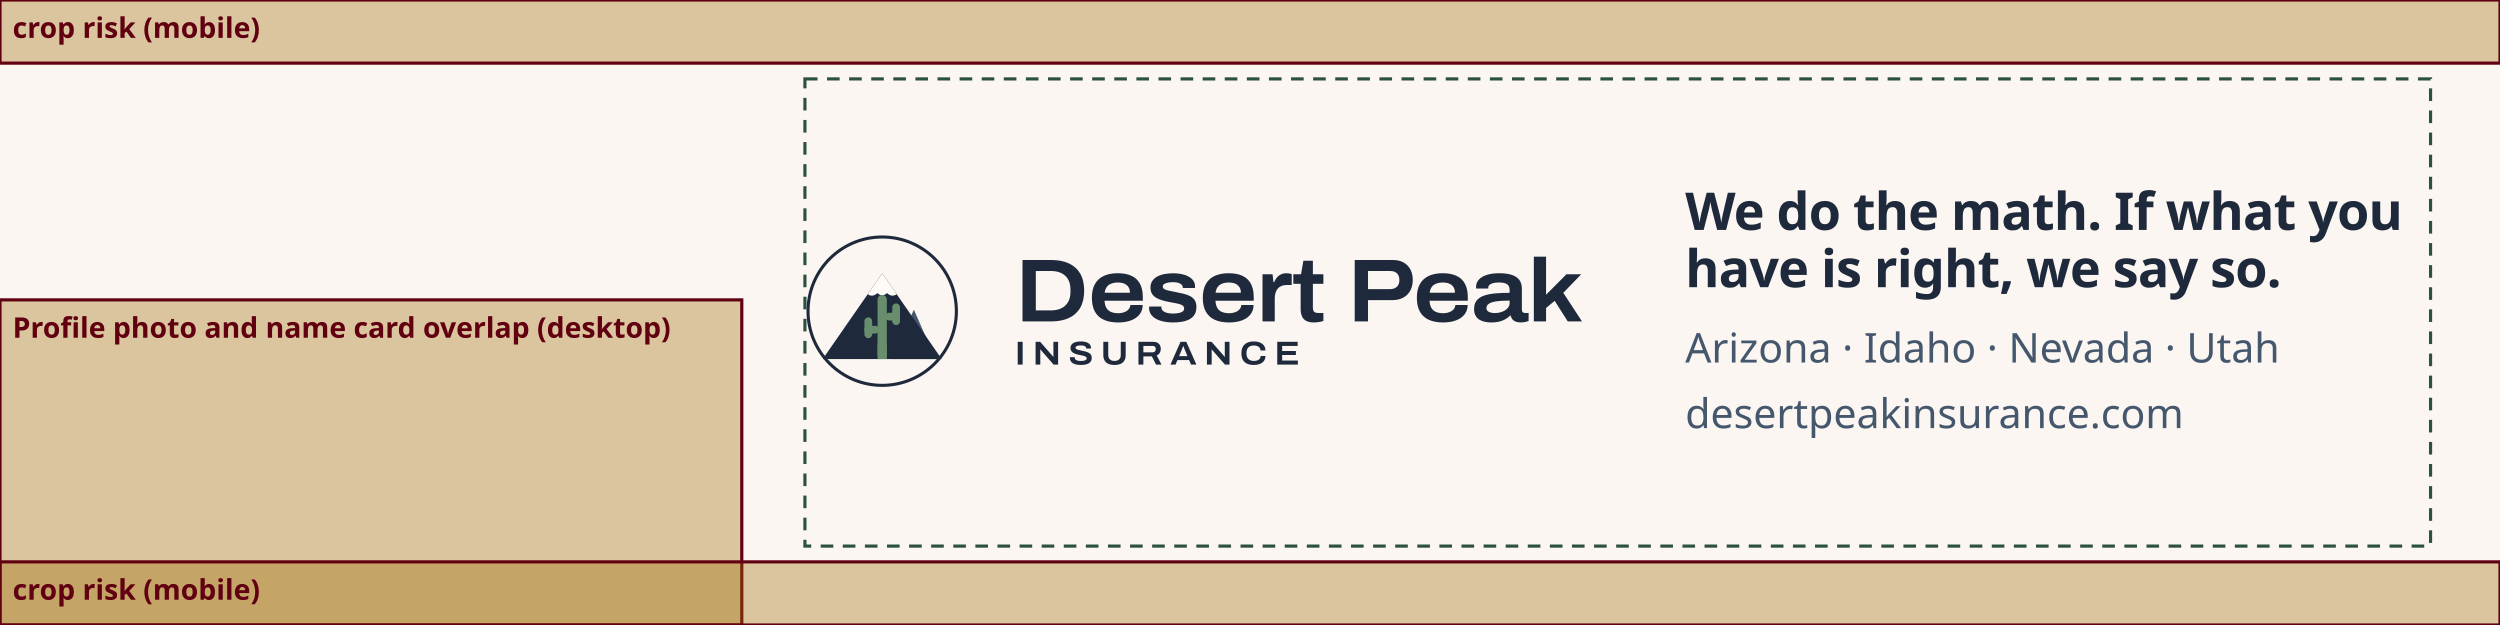
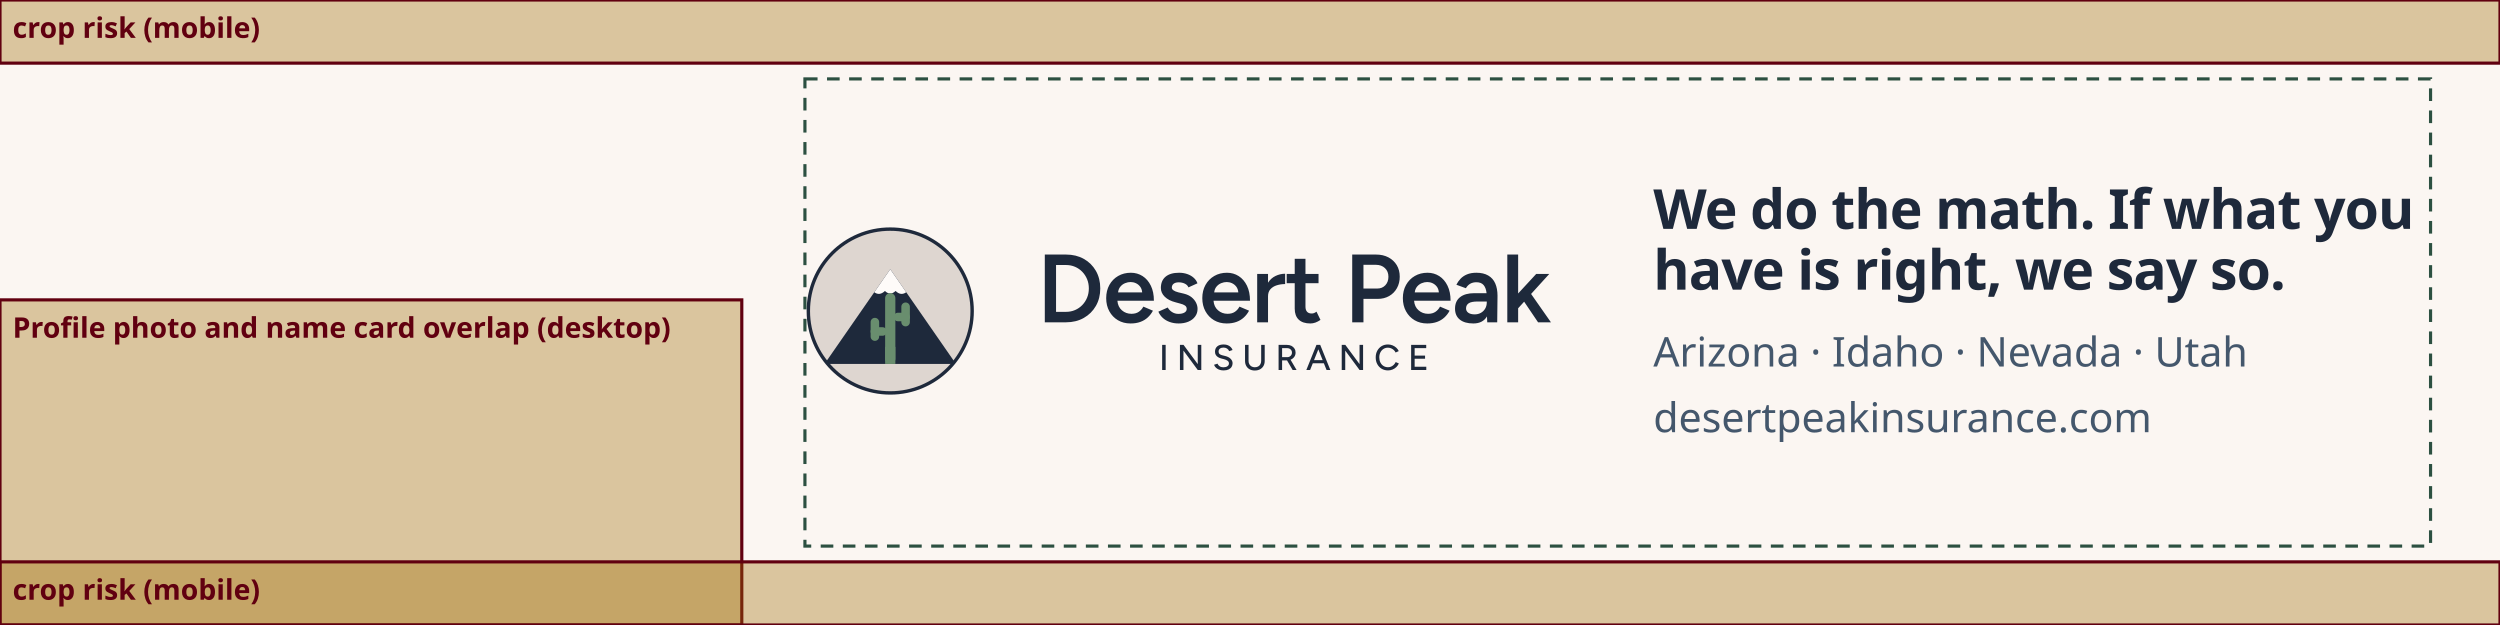
<svg xmlns="http://www.w3.org/2000/svg" viewBox="0 0 1584 396" width="1584" height="396" role="img" aria-labelledby="t">
  <style>@font-face{font-family:"Archivo";src:url("../../../../fonts/archivo-variable.woff2") format("woff2");font-weight:100 900;font-stretch:62% 125%;font-style:normal;font-display:block}
@font-face{font-family:"Archivo";src:url("../../../../fonts/archivo-italic-variable.woff2") format("woff2");font-weight:100 900;font-stretch:62% 125%;font-style:italic;font-display:block}
@font-face{font-family:"Source Serif 4";src:url("../../../../fonts/source-serif-4-variable.woff2") format("woff2");font-weight:200 900;font-style:normal;font-display:block}
@font-face{font-family:"Source Serif 4";src:url("../../../../fonts/source-serif-4-italic-variable.woff2") format("woff2");font-weight:200 900;font-style:italic;font-display:block}</style>
  <rect width="1584" height="396" fill="#FBF6F2" />
-   <g data-logo="daniel/logo-horizontal.svg" transform="translate(510 148.2) scale(1.44)">
+   <g data-logo="daniel/logo-horizontal.svg" transform="translate(510 143) scale(1.59)">
    <g transform="scale(.17)">
+       <circle cx="200" cy="200" r="192" fill="#ded6d0" />
+       <clipPath id="dpc">
+         <circle cx="200" cy="200" r="192" />
+       </clipPath>
+       <g clip-path="url(#dpc)">
+         <path fill="#1e293b" d="m200 102 154 222H46z" />
+         <path fill="#fefbf9" d="m200 102 37.46 54q-12.49 9-24.97-3-12.49 12-24.98 0-12.48 12-24.97 3Z" />
+         <g fill="#698e6e">
+           <rect width="24" height="166" x="188" y="158" rx="12" />
+           <path d="M188 284h24v40h-24z" />
+           <rect width="20" height="56" x="226" y="180" rx="10" />
+           <rect width="38" height="20" x="208" y="204" rx="10" />
+           <rect width="20" height="54" x="154" y="216" rx="10" />
+           <rect width="38" height="20" x="154" y="238" rx="10" />
+         </g>
+       </g>
      <circle cx="200" cy="200" r="192" fill="none" stroke="#1e293b" stroke-width="8" />
-       <path fill="#44576c" d="m282 196 56 128H226z" />
-       <path fill="#1e293b" d="m200 102 154 222H46z" />
-       <path fill="#fefbf9" d="m200 102 37.46 54q-12.49 9-24.97-3-12.49 12-24.98 0-12.48 12-24.97 3Z" />
-       <g fill="#698e6e">
-         <rect width="24" height="166" x="188" y="158" rx="12" />
-         <path d="M188 284h24v40h-24z" />
-         <rect width="20" height="56" x="226" y="180" rx="10" />
-         <rect width="38" height="20" x="208" y="204" rx="10" />
-         <rect width="20" height="54" x="154" y="216" rx="10" />
-         <rect width="38" height="20" x="154" y="238" rx="10" />
-       </g>
    </g>
-     <path fill="#1e293b" d="M95.74 38.5V11.48h12.64q4.53 0 7.77 1.5t4.98 4.5q1.74 2.99 1.74 7.52 0 4.49-1.74 7.49T116.15 37t-7.77 1.5Zm5.85-4.84h6.62q1.97 0 3.57-.52 1.59-.53 2.72-1.55t1.74-2.56q.6-1.54.6-3.57v-.93q0-2.05-.6-3.59-.61-1.53-1.74-2.56-1.13-1.02-2.72-1.54t-3.57-.52h-6.62Zm36.23 5.31q-3.69 0-6.27-1.16t-3.93-3.56-1.36-6.1 1.34-6.09 3.9-3.58 6.19-1.18q3.59 0 6.04 1.16t3.69 3.48 1.25 5.85v1.63h-16.83q.09 1.88.78 3.1t2.02 1.8 3.26.58q.91 0 1.83-.22t1.68-.66q.77-.44 1.26-1.13t.54-1.62h5.39q0 1.79-.76 3.22t-2.19 2.43q-1.42 1-3.41 1.52-1.98.53-4.42.53m-5.94-13.08h11.14q0-1.19-.39-2.03-.4-.85-1.11-1.4t-1.67-.81-2.09-.26q-1.74 0-3.01.5t-1.97 1.5-.9 2.5m29.92 13.08q-2.25 0-4.15-.43t-3.29-1.23q-1.39-.81-2.16-2-.77-1.18-.77-2.72 0-.19.02-.34l.04-.28h5.38l-.01.16-.01.18q.02 1 .73 1.6.72.61 1.87.87 1.16.27 2.46.27 1.22 0 2.35-.19t1.86-.66.73-1.35q0-1-.87-1.48-.87-.49-2.4-.79t-3.48-.66q-1.58-.31-3.03-.74t-2.58-1.11-1.79-1.76-.66-2.67q0-1.65.74-2.83t2.07-1.96 3.18-1.15 4.06-.38q2.05 0 3.78.38t3.02 1.11 2.03 1.82.72 2.44l-.01.42-.03.3h-5.35v-.23q0-.78-.57-1.29t-1.52-.77-2.21-.27q-.68 0-1.47.09t-1.48.31-1.13.58-.44.91q0 .79.77 1.21t2.05.67l2.76.56q1.7.33 3.35.71t2.98 1.03 2.12 1.8.79 3.07q0 1.89-.74 3.2-.75 1.31-2.13 2.1t-3.31 1.15q-1.92.35-4.27.35m24.82 0q-3.68 0-6.26-1.16t-3.94-3.56q-1.35-2.4-1.35-6.1t1.33-6.09q1.34-2.4 3.9-3.58t6.2-1.18q3.59 0 6.04 1.16t3.69 3.48 1.24 5.85v1.63h-16.83q.09 1.88.79 3.1.69 1.23 2.02 1.8 1.32.58 3.26.58.9 0 1.82-.22t1.69-.66 1.26-1.13.54-1.62h5.38q0 1.79-.76 3.22t-2.18 2.43-3.41 1.52-4.43.53m-5.94-13.08h11.15q0-1.19-.4-2.03-.4-.85-1.11-1.4t-1.67-.81-2.09-.26q-1.74 0-3 .5-1.27.5-1.98 1.5-.7 1-.9 2.5m20.66 12.61V17.77h4.41l.41 3.44h.3q.43-1.06 1.14-1.95t1.79-1.42 2.48-.54q.68 0 1.29.11.62.11 1.03.27v4.81h-2.16q-1.38 0-2.38.42T208 24.12t-.96 1.85-.32 2.33v10.2Zm22.69.47q-2.13 0-3.43-.68t-1.89-2.02-.59-3.26V21.96h-3.22v-4.19h3.38l1.04-5.95h4.18v5.95h4.62v4.19h-4.62v10.45q0 1.16.49 1.77t1.86.61h2.27v3.53q-.48.17-1.21.32t-1.49.24-1.39.09m17.88-.47V11.48h16.76q2.8 0 4.75 1.1 1.96 1.11 2.99 3.08t1.04 4.62q0 2.62-1.06 4.62-1.07 2.01-3.08 3.12t-4.84 1.12h-10.71v9.36Zm5.85-14.19h9.66q1.98 0 3.06-1.07 1.09-1.06 1.09-2.94 0-1.27-.48-2.15-.48-.89-1.39-1.36-.92-.48-2.28-.48h-9.66Zm33.05 14.66q-3.69 0-6.27-1.16t-3.93-3.56-1.36-6.1 1.34-6.09 3.9-3.58 6.19-1.18q3.59 0 6.04 1.16t3.69 3.48q1.25 2.32 1.25 5.85v1.63h-16.83q.09 1.88.78 3.1t2.02 1.8 3.26.58q.91 0 1.83-.22t1.68-.66 1.26-1.13.54-1.62h5.39q0 1.79-.76 3.22t-2.19 2.43-3.41 1.52-4.42.53m-5.94-13.08h11.14q0-1.19-.39-2.03-.4-.85-1.11-1.4t-1.67-.81-2.09-.26q-1.74 0-3.01.5t-1.97 1.5-.9 2.5m27.24 13.08q-1.38 0-2.75-.25-1.36-.26-2.48-.9-1.12-.65-1.78-1.82-.67-1.16-.67-2.99 0-2.32 1.15-3.73t3.26-2.14q2.1-.72 4.96-.97 2.87-.25 6.27-.25v-1.24q0-1.1-.46-1.84-.46-.73-1.47-1.1-1.01-.36-2.77-.36-1.53 0-2.58.28-1.06.28-1.59.77-.52.48-.52 1.12v.48h-5.31q-.04-.18-.05-.35l-.01-.4q0-1.82 1.21-3.16 1.21-1.35 3.5-2.08 2.29-.74 5.54-.74t5.45.73q2.2.72 3.32 2.21 1.12 1.5 1.12 3.85v9.24q0 .73.36 1.09t.99.37h1.63v3.52q-.41.17-1.33.41-.91.23-2.12.23-1.4 0-2.32-.37-.91-.38-1.42-1.06t-.71-1.56h-.27q-.89.91-2.11 1.6t-2.73 1.05-3.31.36m1.53-4.14q1.17 0 2.31-.3 1.14-.31 2.07-.87t1.49-1.4.56-1.87v-1.05q-3.21 0-5.5.29t-3.5 1.01-1.21 2.01q0 .78.5 1.26t1.36.7 1.92.22m17.08 3.67V10.02h5.38v16.74l8.97-8.99h6.5l-7.89 8.15 8.23 12.58h-6.27l-5.74-9.05-3.8 3.16v5.89Zm-227.09 19V47.49h2.17V57.5Zm7.86 0V47.49h2.02l4.78 5.45q.13.12.31.33l.36.43.3.37h.1l-.02-.58-.01-.57v-5.43h2.07V57.5h-2l-4.8-5.5q-.25-.27-.53-.62l-.44-.53h-.09l.01.52.01.72v5.41Zm19.95.17q-.99 0-1.88-.16t-1.55-.53-1.04-.98-.38-1.52v-.12l.01-.1h2.15l-.01.12-.01.15q0 .47.33.78.32.3.93.45t1.42.15q.44 0 .82-.04.39-.04.71-.13t.56-.22q.23-.14.36-.33.13-.18.13-.42 0-.39-.3-.63-.3-.25-.81-.41t-1.15-.29l-1.31-.26q-.68-.15-1.32-.36-.64-.22-1.15-.55t-.81-.85-.3-1.24.33-1.25q.32-.54.93-.9t1.45-.54 1.88-.17q1.02 0 1.84.18t1.41.55.89.91.32 1.27v.2h-2.12v-.16q0-.37-.29-.63-.29-.27-.8-.42t-1.18-.15q-.83 0-1.37.12t-.81.35-.26.53q0 .34.29.56.3.23.81.37.51.15 1.15.27t1.32.27 1.32.36q.63.21 1.14.54t.81.84q.3.5.3 1.21 0 1.15-.61 1.86-.61.7-1.68 1.01-1.08.31-2.47.31m14.77 0q-1.61 0-2.71-.5t-1.65-1.47-.56-2.35v-5.86h2.17v5.77q0 1.27.71 1.95.72.68 2.03.68 1.32 0 2.05-.68t.72-1.95v-5.77h2.16v5.86q0 1.38-.56 2.35t-1.65 1.47-2.71.5m10.54-.17V47.49h6.62q1.09 0 1.8.41t1.06 1.11.35 1.61q0 .94-.45 1.71-.44.76-1.34 1.17l2.09 4h-2.41l-1.81-3.61h-3.74v3.61Zm2.17-5.38h4.02q.68 0 1.06-.4.37-.4.37-1.07 0-.44-.16-.74-.17-.31-.49-.47t-.78-.16h-4.02Zm11.92 5.38 4.41-10.01h2.57l4.42 10.01h-2.36l-.84-1.98h-5.13l-.84 1.98Zm3.81-3.73h3.65l-1.04-2.51-.17-.41-.22-.56-.2-.55-.15-.39h-.09l-.25.66-.27.72-.22.54Zm12.24 3.73V47.49h2.03l4.78 5.45q.13.12.31.33l.36.43.3.37h.09l-.01-.58-.01-.57v-5.43h2.07V57.5h-2l-4.8-5.5q-.25-.27-.53-.62l-.45-.53h-.08l.01.52.01.72v5.41Zm20.66.17q-1.78 0-3.01-.56t-1.86-1.72-.63-2.9q0-2.56 1.43-3.87 1.42-1.3 4.06-1.3 1.47 0 2.62.45 1.14.46 1.79 1.34t.66 2.19h-2.16q0-.71-.37-1.2t-1.02-.74-1.53-.26q-1.05 0-1.78.38-.73.37-1.1 1.08t-.37 1.74v.37q0 1.04.37 1.76.38.72 1.1 1.09t1.79.37q.91 0 1.58-.25.67-.24 1.03-.73.37-.49.37-1.19h2.1q0 1.28-.65 2.17-.64.88-1.79 1.33-1.14.45-2.63.45m10.27-.17V47.49h8.98v1.79h-6.82v2.23h6.05v1.78h-6.05v2.42h6.92v1.79Z" data-logo="wordmark.svg" />
+     <path fill="#1e293b" d="M95.59 38.5v-27h8.49q3.97 0 7.04 1.72 3.06 1.71 4.82 4.76 1.75 3.05 1.75 7.02 0 3.93-1.75 6.98-1.76 3.05-4.82 4.78t-7.04 1.74Zm4.48-4.17h4.01q1.89 0 3.55-.71 1.65-.71 2.89-1.99 1.23-1.27 1.93-2.97.69-1.69.69-3.66t-.69-3.66q-.7-1.7-1.93-2.97-1.24-1.28-2.89-1.99t-3.55-.71h-4.01Zm29.66 4.63q-2.82 0-5-1.29t-3.43-3.57q-1.25-2.27-1.25-5.24t1.27-5.25 3.49-3.57 5.07-1.29q2.59 0 4.67 1.33t3.3 3.84 1.21 5.98h-14.54q.19 2.43 1.79 3.82t3.8 1.39q1.78 0 2.93-.8 1.16-.79 1.82-2.06l3.82 1.62q-.81 1.54-2.07 2.7t-2.97 1.78-3.91.61m-4.94-12.38h9.6q-.11-1.39-.81-2.29-.69-.91-1.69-1.37-1.01-.47-2.12-.47-1.08 0-2.18.45-1.1.44-1.87 1.37-.78.92-.93 2.31m24.15 12.38q-1.93 0-3.55-.58-1.62-.57-2.78-1.63-1.16-1.07-1.77-2.49l3.74-1.66q.58 1.08 1.71 1.81 1.14.73 2.53.73 1.5 0 2.41-.52t.91-1.44q0-.89-.7-1.37-.69-.48-1.96-.79l-1.82-.5q-2.74-.7-4.28-2.22t-1.54-3.49q0-2.9 1.87-4.48t5.38-1.58q1.77 0 3.26.52t2.56 1.47 1.51 2.22l-3.59 1.62q-.38-.97-1.46-1.49t-2.4-.52-2.04.56-.73 1.56q0 .58.65 1.06.66.48 1.89.79l2.28.54q1.89.47 3.08 1.45t1.78 2.2.58 2.45q0 1.73-.99 3.04-.98 1.32-2.68 2.03-1.69.71-3.85.71m19.09 0q-2.82 0-5-1.29t-3.43-3.57q-1.25-2.27-1.25-5.24t1.27-5.25 3.49-3.57 5.07-1.29q2.59 0 4.67 1.33t3.3 3.84q1.21 2.51 1.21 5.98h-14.54q.19 2.43 1.8 3.82 1.6 1.39 3.79 1.39 1.78 0 2.94-.8 1.15-.79 1.81-2.06l3.82 1.62q-.81 1.54-2.07 2.7t-2.97 1.78-3.91.61m-4.94-12.38h9.61q-.12-1.39-.81-2.29t-1.7-1.37-2.12-.47q-1.08 0-2.18.45-1.1.44-1.87 1.37-.77.92-.93 2.31m17.13 11.92V19.21h4.32v3.51q1.15-1.81 3.01-2.7 1.85-.88 3.81-.88v4.12q-1.77 0-3.33.49-1.56.48-2.53 1.56t-.96 2.85V38.5Zm21.21.46q-3.05 0-4.65-1.52t-1.6-4.38V22.92h-3.2v-3.71h3.2V13.2h4.28v6.01h5.21v3.71h-5.21v9.33q0 1.35.64 2.05t1.87.69q.39 0 .85-.15.46-.16 1.04-.58l1.58 3.28q-1 .69-2 1.06-1.01.36-2.01.36m16.66-.46v-27h9.53q2.78 0 4.9 1.12t3.32 3.1q1.19 1.99 1.19 4.61 0 2.55-1.12 4.55-1.11 2.01-3.1 3.15t-4.61 1.14h-5.63v9.33Zm4.48-13.46h5.55q1.93 0 3.17-1.31 1.23-1.31 1.23-3.4 0-2.12-1.39-3.43t-3.59-1.31h-4.97Zm25.38 13.92q-2.82 0-5-1.29t-3.43-3.57q-1.25-2.27-1.25-5.24t1.27-5.25 3.49-3.57 5.07-1.29q2.59 0 4.67 1.33t3.3 3.84 1.21 5.98h-14.54q.19 2.43 1.8 3.82 1.6 1.39 3.79 1.39 1.78 0 2.94-.8 1.15-.79 1.81-2.06l3.82 1.62q-.81 1.54-2.07 2.7t-2.97 1.78-3.91.61m-4.94-12.38h9.61q-.12-1.39-.81-2.29t-1.7-1.37-2.12-.47q-1.08 0-2.18.45-1.1.44-1.87 1.37-.77.92-.93 2.31m23.34 12.38q-3.47 0-5.38-1.54t-1.91-4.36q0-3.01 2.02-4.59t5.65-1.58h4.9q-.23-2.12-1.19-3.24-.97-1.12-2.86-1.12-1.39 0-2.43.58t-1.77 1.81l-3.78-1.39q.61-1.27 1.64-2.37t2.58-1.75q1.56-.66 3.76-.66 2.82 0 4.71 1.1t2.79 3.14q.91 2.05.91 4.94l-.12 10.57h-3.97l-.11-2.35q-.78 1.35-2.14 2.08-1.37.73-3.3.73m.54-3.62q1.42 0 2.52-.64t1.7-1.72.6-2.39v-.38h-3.59q-2.58 0-3.62.71-1.05.71-1.05 2.03 0 1.11.91 1.75t2.53.64m13 3.16v-27h4.32v15.51l7.21-7.8h5.21l-7.26 7.99 7.91 11.3h-5.13l-5.55-8.22-2.39 2.63v5.59Zm-137.54 19v-10h1.4v10Zm7.09 0v-10h1.44l5.66 7.66V47.5h1.41v10h-1.41l-5.7-7.73v7.73Zm17.43.17q-.8 0-1.45-.18-.65-.19-1.13-.51t-.8-.72q-.31-.4-.44-.85l1.36-.44q.21.59.81 1.02.6.42 1.47.44 1.06 0 1.67-.42t.61-1.12q0-.65-.53-1.05t-1.4-.63l-1.16-.3q-.69-.18-1.25-.52t-.89-.88q-.33-.52-.33-1.27 0-1.37.89-2.14t2.58-.77q.97 0 1.69.31.71.3 1.17.8.47.5.67 1.1l-1.36.46q-.24-.64-.83-1.04-.58-.39-1.44-.39-.9 0-1.42.43t-.52 1.17q0 .63.4.97t1.1.5l1.15.29q1.4.34 2.17 1.13.76.8.76 1.74 0 .81-.4 1.46t-1.2 1.03-1.95.38m12.4.04q-1.16 0-2.04-.47-.88-.48-1.36-1.35-.49-.86-.49-1.99v-6.4h1.4v6.4q0 .74.32 1.31t.89.89 1.3.31q.75 0 1.32-.31t.88-.89.32-1.31v-6.4h1.41v6.4q0 1.13-.49 1.99t-1.39 1.35q-.89.47-2.07.47m9.48-.21v-10h3.37q1 0 1.77.39.76.4 1.2 1.09t.43 1.61q0 .98-.55 1.72-.56.75-1.46 1.09l2.41 4.1h-1.58l-2.23-3.83h-1.96v3.83Zm1.4-5.11h2.1q.52 0 .92-.24t.66-.64.25-.92q0-.8-.56-1.3-.55-.5-1.44-.5h-1.93Zm9.66 5.11 4.03-10h1.5l4.03 10h-1.5l-1.08-2.67h-4.41l-1.07 2.67Zm3.06-3.93h3.44l-1.72-4.3Zm11.04 3.93v-10h1.44l5.66 7.66V47.5h1.41v10h-1.41l-5.7-7.73v7.73Zm18.46.17q-1.43 0-2.55-.66-1.11-.67-1.74-1.83t-.63-2.68q0-1.51.63-2.68.63-1.16 1.73-1.83 1.1-.66 2.53-.66.93 0 1.77.33.84.34 1.51.93.66.6 1.02 1.38l-1.26.57q-.27-.58-.74-1.01t-1.07-.67-1.23-.25q-1 0-1.79.5-.78.5-1.23 1.38t-.44 2.01q0 1.14.45 2.03t1.24 1.38 1.81.49q.66 0 1.24-.26.59-.27 1.05-.73.47-.47.75-1.07l1.26.56q-.36.81-1.01 1.44-.66.63-1.51.98t-1.79.35m9.2-.17v-10h6.01v1.29h-4.61v2.97h4.15v1.25h-4.15v3.2h4.64v1.29Z" data-logo="wordmark.svg" />
  </g>
-   <text font-family="Archivo" font-size="33" font-weight="640" fill="#1E293B" letter-spacing="-0.015em" font-stretch="112%">
-     <tspan x="1067.76" y="145.67">We do the math. If what you</tspan>
-     <tspan x="1067.76" y="181.98">have is right, we say so.</tspan>
+   <text font-family="Archivo" font-size="35" font-weight="640" fill="#1E293B" letter-spacing="-0.015em" font-stretch="112%">
+     <tspan x="1047.54" y="145.03">We do the math. If what you</tspan>
+     <tspan x="1047.54" y="183.53">have is right, we say so.</tspan>
  </text>
  <text font-family="Archivo" font-size="26" font-weight="500" fill="#44576C">
-     <tspan x="1067.76" y="229.68">Arizona · Idaho · Nevada · Utah</tspan>
-     <tspan x="1067.76" y="271.28">desertpeakinsurance.com</tspan>
+     <tspan x="1047.54" y="232.23">Arizona · Idaho · Nevada · Utah</tspan>
+     <tspan x="1047.54" y="273.83">desertpeakinsurance.com</tspan>
  </text>
  <rect x="0" y="190" width="470" height="206" fill="#9F6C00" fill-opacity="0.35" stroke="#610010" stroke-width="2" />
  <text font-family="Archivo" font-size="18" font-weight="600" fill="#610010">
    <tspan x="8" y="214">Profile photo and name card overlap (desktop)</tspan>
  </text>
  <rect x="0" y="0" width="1584" height="40" fill="#9F6C00" fill-opacity="0.35" stroke="#610010" stroke-width="2" />
  <text font-family="Archivo" font-size="18" font-weight="600" fill="#610010">
    <tspan x="8" y="24">crop risk (mobile)</tspan>
  </text>
  <rect x="0" y="356" width="1584" height="40" fill="#9F6C00" fill-opacity="0.35" stroke="#610010" stroke-width="2" />
  <text font-family="Archivo" font-size="18" font-weight="600" fill="#610010">
    <tspan x="8" y="380">crop risk (mobile)</tspan>
  </text>
  <rect x="510" y="50" width="1030" height="296" fill="none" stroke="#2C5041" stroke-width="2" stroke-dasharray="8 6" />
</svg>
